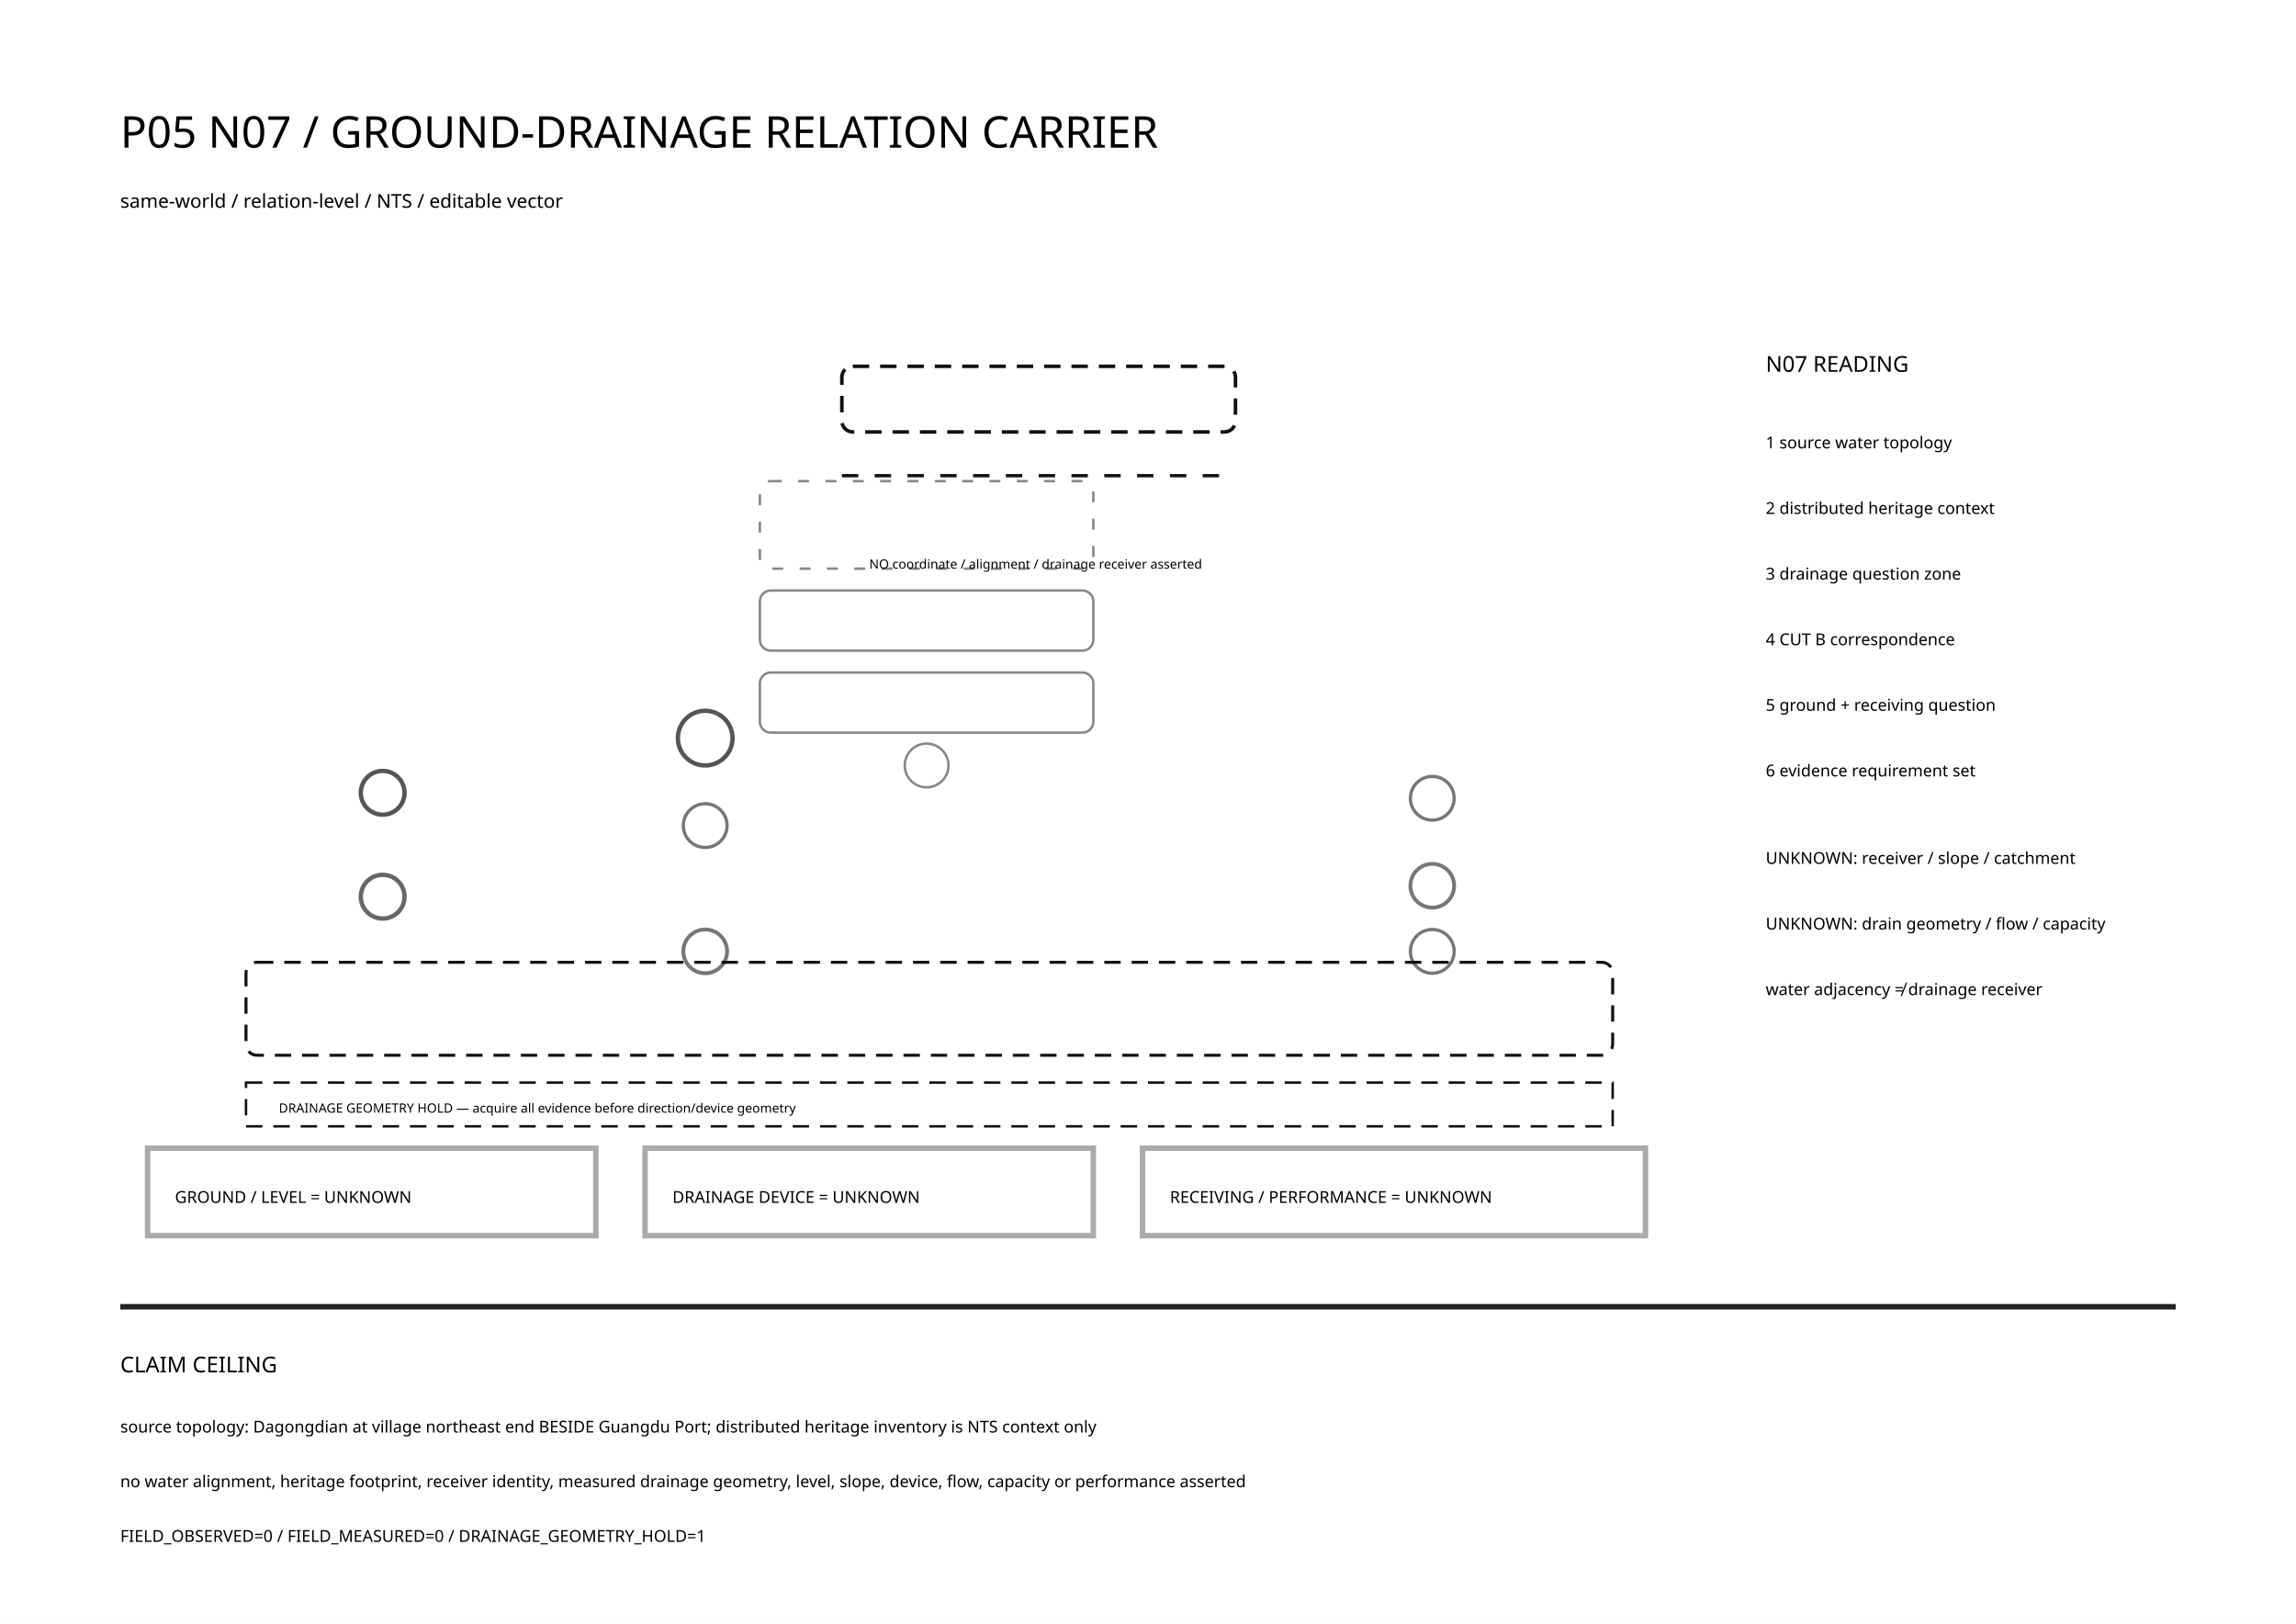
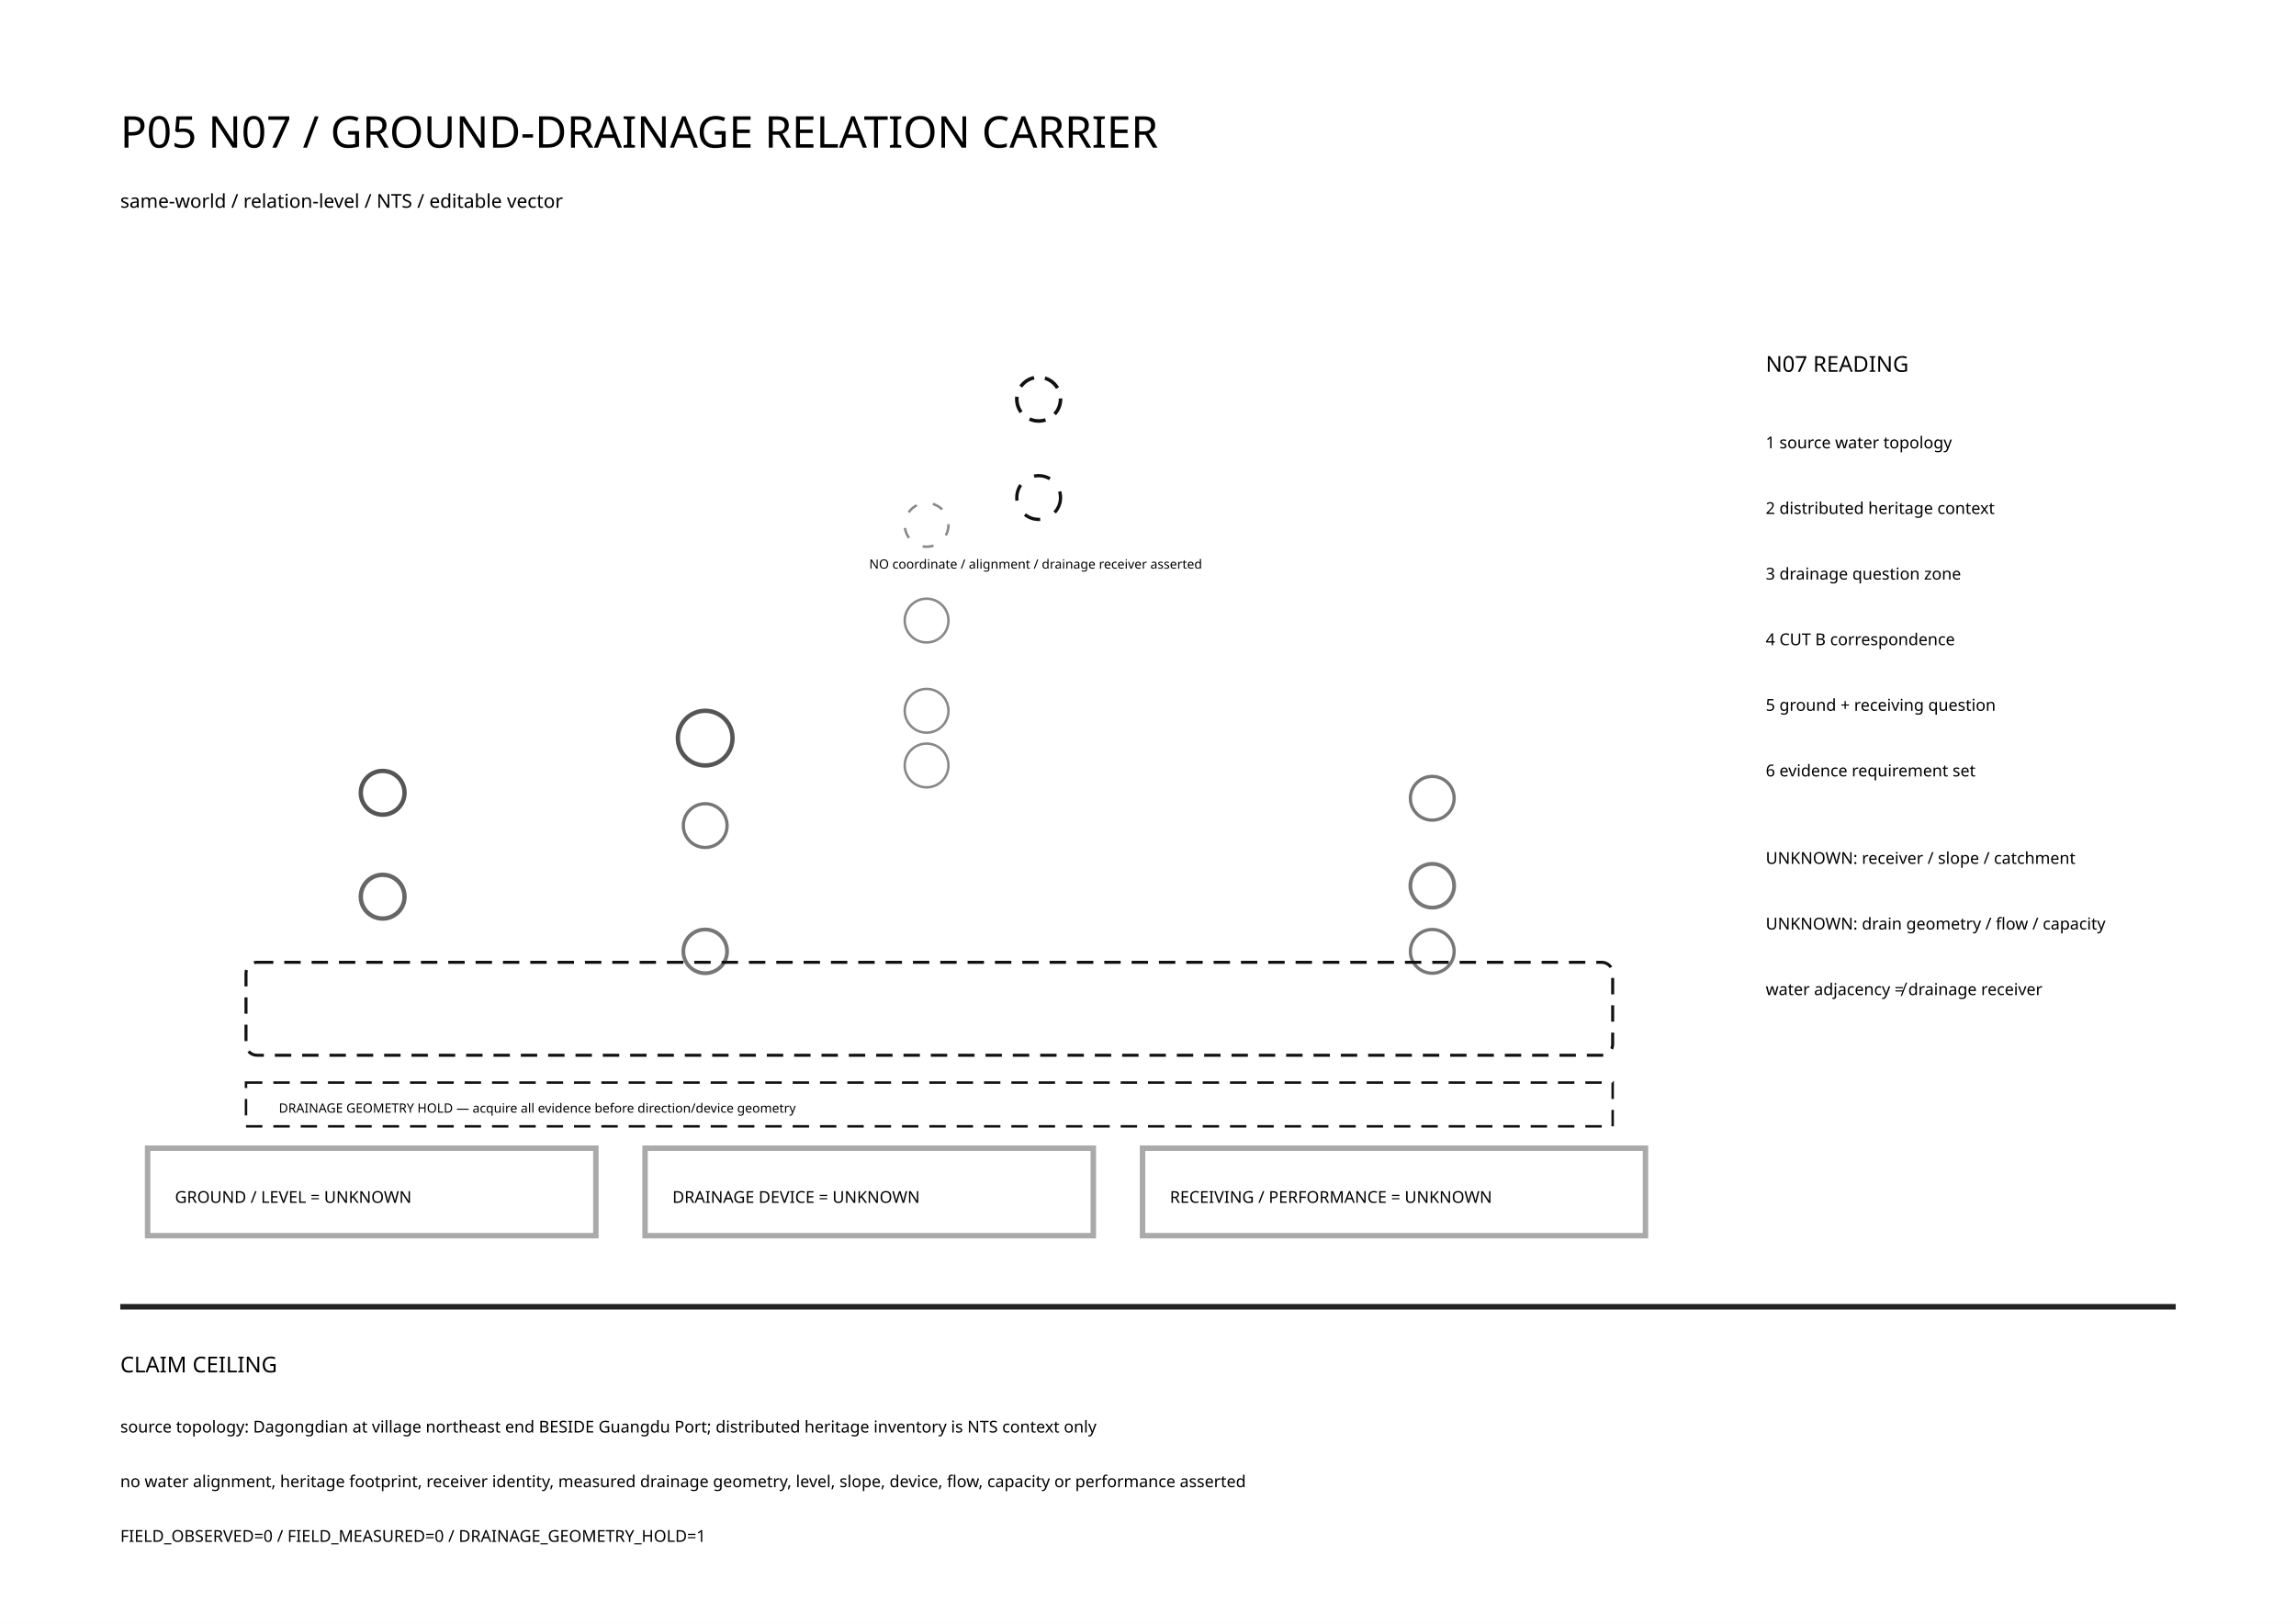
<svg xmlns="http://www.w3.org/2000/svg" width="420mm" height="297mm" viewBox="0 0 420 297">
  <rect width="420" height="297" fill="white" />
  <g id="L00-FRAME" font-family="sans-serif">
    <text x="22" y="27" font-size="8">P05 N07 / GROUND-DRAINAGE RELATION CARRIER</text>
    <text x="22" y="38" font-size="3.5">same-world / relation-level / NTS / editable vector</text>
  </g>
  <g id="L10-PLAN" fill="none">
    <g id="N07-ROUTE-RELATION-STATE" font-family="sans-serif">
      <circle cx="70" cy="145" r="4" stroke="#555" stroke-width="0.8" />
      <text x="68.3" y="146.2" font-size="3">R</text>
      <text x="48" y="140" font-size="2.5">PRIMARY ROUTE RELATION / ALIGNMENT UNKNOWN · NTS</text>
    </g>
    <g id="N07-WATER-RELATION-STATE" font-family="sans-serif">
      <circle cx="70" cy="164" r="4" stroke="#666" stroke-width="0.8" />
      <text x="68.3" y="165.2" font-size="3">R</text>
      <text x="48" y="159" font-size="2.5">WATER RELATION / ALIGNMENT UNKNOWN · NTS</text>
    </g>
    <g id="N07-DRAINAGE-QUESTION-STATE" font-family="sans-serif">
      <circle cx="129" cy="135" r="5" stroke="#555" stroke-width="0.8" />
      <text x="127.2" y="136.2" font-size="3">?</text>
      <text x="110" y="136" font-size="2.5">DRAINAGE QUESTION / LOCATION UNKNOWN · NTS</text>
    </g>
    <g id="N07-CUT-CORRESPONDENCE-STATE" font-family="sans-serif">
      <circle cx="129" cy="174" r="4" stroke="#777" stroke-width="0.7" />
      <text x="127.3" y="175.2" font-size="3">R</text>
      <text x="113" y="169" font-size="2.4">CUT CORRESPONDENCE / LOCATION UNKNOWN · NTS</text>
    </g>
    <g id="N07-PLAN-NODE-STATE" font-family="sans-serif">
      <circle cx="129" cy="151" r="4" stroke="#777" stroke-width="0.6" />
      <text x="127.3" y="152.2" font-size="3">R</text>
      <text x="120" y="152.5" font-size="2.2">PLAN RELATION</text>
    </g>
  </g>
  <g id="L11-HERITAGE-FABRIC" font-family="sans-serif" fill="none">
    <g id="N07-HERITAGE-INVENTORY-STATE">
-       <rect x="139" y="88" width="61" height="16" rx="2" stroke="#888" stroke-width="0.45" stroke-dasharray="2 3" />
-       <text x="144" y="97.5" font-size="2.4">HERITAGE INVENTORY / EXTENT UNKNOWN · NTS</text>
+       <circle cx="169.5" cy="96" r="4" stroke="#888" stroke-width="0.45" stroke-dasharray="2 3" />
+       <text x="167.8" y="97.2" font-size="3">I</text>
+       <text x="144" y="104" font-size="2.4">HERITAGE INVENTORY / EXTENT UNKNOWN · NTS</text>
    </g>
    <g id="N07-PROTECTED-UNITS-INVENTORY-STATE">
-       <rect x="139" y="108" width="61" height="11" rx="2" stroke="#888" stroke-width="0.45" />
-       <text x="144" y="115" font-size="2.4">PROTECTED UNITS = 7 / POSITIONS UNKNOWN</text>
+       <circle cx="169.5" cy="113.5" r="4" stroke="#888" stroke-width="0.45" />
+       <text x="167.8" y="114.7" font-size="3">I</text>
+       <text x="144" y="121" font-size="2.4">PROTECTED UNITS = 7 / POSITIONS UNKNOWN</text>
    </g>
    <g id="N07-ANCIENT-RESIDENCE-INVENTORY-STATE">
-       <rect x="139" y="123" width="61" height="11" rx="2" stroke="#888" stroke-width="0.45" />
-       <text x="144" y="130" font-size="2.4">ANCIENT RESIDENCES ≥30 / FOOTPRINTS UNKNOWN</text>
+       <circle cx="169.5" cy="130" r="4" stroke="#888" stroke-width="0.45" />
+       <text x="167.8" y="131.2" font-size="3">I</text>
+       <text x="144" y="137" font-size="2.4">ANCIENT RESIDENCES ≥30 / FOOTPRINTS UNKNOWN</text>
    </g>
    <g id="N07-LANE-WELL-TREE-RELATION-STATE">
      <circle cx="169.5" cy="140" r="4" stroke="#888" stroke-width="0.45" />
      <text x="167.8" y="141.2" font-size="3">R</text>
      <text x="144" y="146" font-size="2.4">LANE / WELL / TREE RELATION / POSITIONS UNKNOWN · NTS</text>
    </g>
  </g>
  <g id="L12-SOURCE-TOPOLOGY" font-family="sans-serif">
    <g id="N07-DAGONGDIAN-TOPOLOGY-STATE" fill="none">
-       <rect x="154" y="67" width="72" height="12" rx="2" stroke="#111" stroke-width="0.65" stroke-dasharray="3 2" />
-       <text x="159" y="74.5" font-size="2.7">DAGONGDIAN / NORTHEAST-END TOPOLOGY · NTS</text>
+       <circle cx="190" cy="73" r="4" stroke="#111" stroke-width="0.65" stroke-dasharray="3 2" />
+       <text x="188.3" y="74.2" font-size="3">R</text>
+       <text x="159" y="82" font-size="2.7">DAGONGDIAN / NORTHEAST-END TOPOLOGY · NTS</text>
    </g>
    <g id="N07-GUANGDU-PORT-BESIDE-STATE" fill="none">
-       <line x1="154" y1="87" x2="226" y2="87" stroke="#111" stroke-width="0.6" stroke-dasharray="3 3" />
-       <text x="159" y="94" font-size="2.5">BESIDE GUANGDU PORT / RELATION ONLY · NTS</text>
+       <circle cx="190" cy="91" r="4" stroke="#111" stroke-width="0.6" stroke-dasharray="3 3" />
+       <text x="188.3" y="92.2" font-size="3">R</text>
+       <text x="159" y="100" font-size="2.5">BESIDE GUANGDU PORT / RELATION ONLY · NTS</text>
    </g>
    <text x="159" y="104" font-size="2.35">NO coordinate / alignment / drainage receiver asserted</text>
  </g>
  <g id="L15-SECTION" fill="none">
    <g id="N07-SECTION-CORRESPONDENCE-STATE" font-family="sans-serif">
      <circle cx="262" cy="146" r="4" stroke="#777" stroke-width="0.6" />
      <text x="260.3" y="147.2" font-size="3">R</text>
      <text x="231" y="147.5" font-size="2.4">SECTION CORRESPONDENCE / DATUM UNKNOWN · NTS</text>
    </g>
    <g id="N07-GROUND-QUESTION-STATE" font-family="sans-serif">
      <circle cx="262" cy="162" r="4" stroke="#777" stroke-width="0.7" />
      <text x="260.3" y="163.2" font-size="3">?</text>
      <text x="231" y="158" font-size="2.4">GROUND QUESTION / PROFILE + LEVEL UNKNOWN</text>
    </g>
    <g id="N07-RECEIVING-RELATION-STATE" font-family="sans-serif">
      <circle cx="262" cy="174" r="4" stroke="#777" stroke-width="0.6" />
      <text x="260.3" y="175.2" font-size="3">?</text>
      <text x="231" y="183" font-size="2.4">RECEIVING RELATION? IDENTITY + DIRECTION UNKNOWN</text>
    </g>
  </g>
  <g id="L18-DRAINAGE-RELEASE" font-family="sans-serif">
    <g id="N07-DRAINAGE-EVIDENCE-SET" fill="none">
      <rect x="45" y="176" width="250" height="17" rx="2" stroke="#111" stroke-width="0.55" stroke-dasharray="3 2" />
      <text x="51" y="183" font-size="2.5">EVIDENCE SET REQUIRED: CATCHMENT? / CROSSING? / RECEIVER?</text>
      <text x="51" y="189" font-size="2.3">UNORDERED REQUIREMENTS · NO FLOW / TOPOLOGY / SEQUENCE ASSERTED</text>
    </g>
    <rect id="N07-DRAINAGE-GEOMETRY-HOLD" x="45" y="198" width="250" height="8" fill="white" stroke="#111" stroke-width="0.45" stroke-dasharray="3 2" />
    <text x="51" y="203.5" font-size="2.35">DRAINAGE GEOMETRY HOLD — acquire all evidence before direction/device geometry</text>
  </g>
  <g id="L20-STATE" font-family="sans-serif">
    <rect x="27" y="210" width="82" height="16" fill="none" stroke="#aaa" />
    <rect x="118" y="210" width="82" height="16" fill="none" stroke="#aaa" />
    <rect x="209" y="210" width="92" height="16" fill="none" stroke="#aaa" />
    <text id="N07-GROUND-LEVEL-STATE" x="32" y="220" font-size="3">GROUND / LEVEL = UNKNOWN</text>
    <text id="N07-DRAINAGE-DEVICE-STATE" x="123" y="220" font-size="3">DRAINAGE DEVICE = UNKNOWN</text>
    <text id="N07-RECEIVING-PERFORMANCE-STATE" x="214" y="220" font-size="3">RECEIVING / PERFORMANCE = UNKNOWN</text>
  </g>
  <g id="L30-READING" font-family="sans-serif">
    <text x="323" y="68" font-size="4">N07 READING</text>
    <text x="323" y="82" font-size="3">1 source water topology</text>
    <text x="323" y="94" font-size="3">2 distributed heritage context</text>
    <text x="323" y="106" font-size="3">3 drainage question zone</text>
    <text x="323" y="118" font-size="3">4 CUT B correspondence</text>
    <text x="323" y="130" font-size="3">5 ground + receiving question</text>
    <text x="323" y="142" font-size="3">6 evidence requirement set</text>
    <text x="323" y="158" font-size="3">UNKNOWN: receiver / slope / catchment</text>
    <text x="323" y="170" font-size="3">UNKNOWN: drain geometry / flow / capacity</text>
    <text x="323" y="182" font-size="3">water adjacency ≠ drainage receiver</text>
  </g>
  <g id="L40-CLAIM" font-family="sans-serif">
    <line x1="22" y1="239" x2="398" y2="239" stroke="#222" />
    <text x="22" y="251" font-size="4">CLAIM CEILING</text>
    <text x="22" y="262" font-size="3">source topology: Dagongdian at village northeast end BESIDE Guangdu Port; distributed heritage inventory is NTS context only</text>
    <text x="22" y="272" font-size="3">no water alignment, heritage footprint, receiver identity, measured drainage geometry, level, slope, device, flow, capacity or performance asserted</text>
    <text x="22" y="282" font-size="3">FIELD_OBSERVED=0 / FIELD_MEASURED=0 / DRAINAGE_GEOMETRY_HOLD=1</text>
  </g>
</svg>
